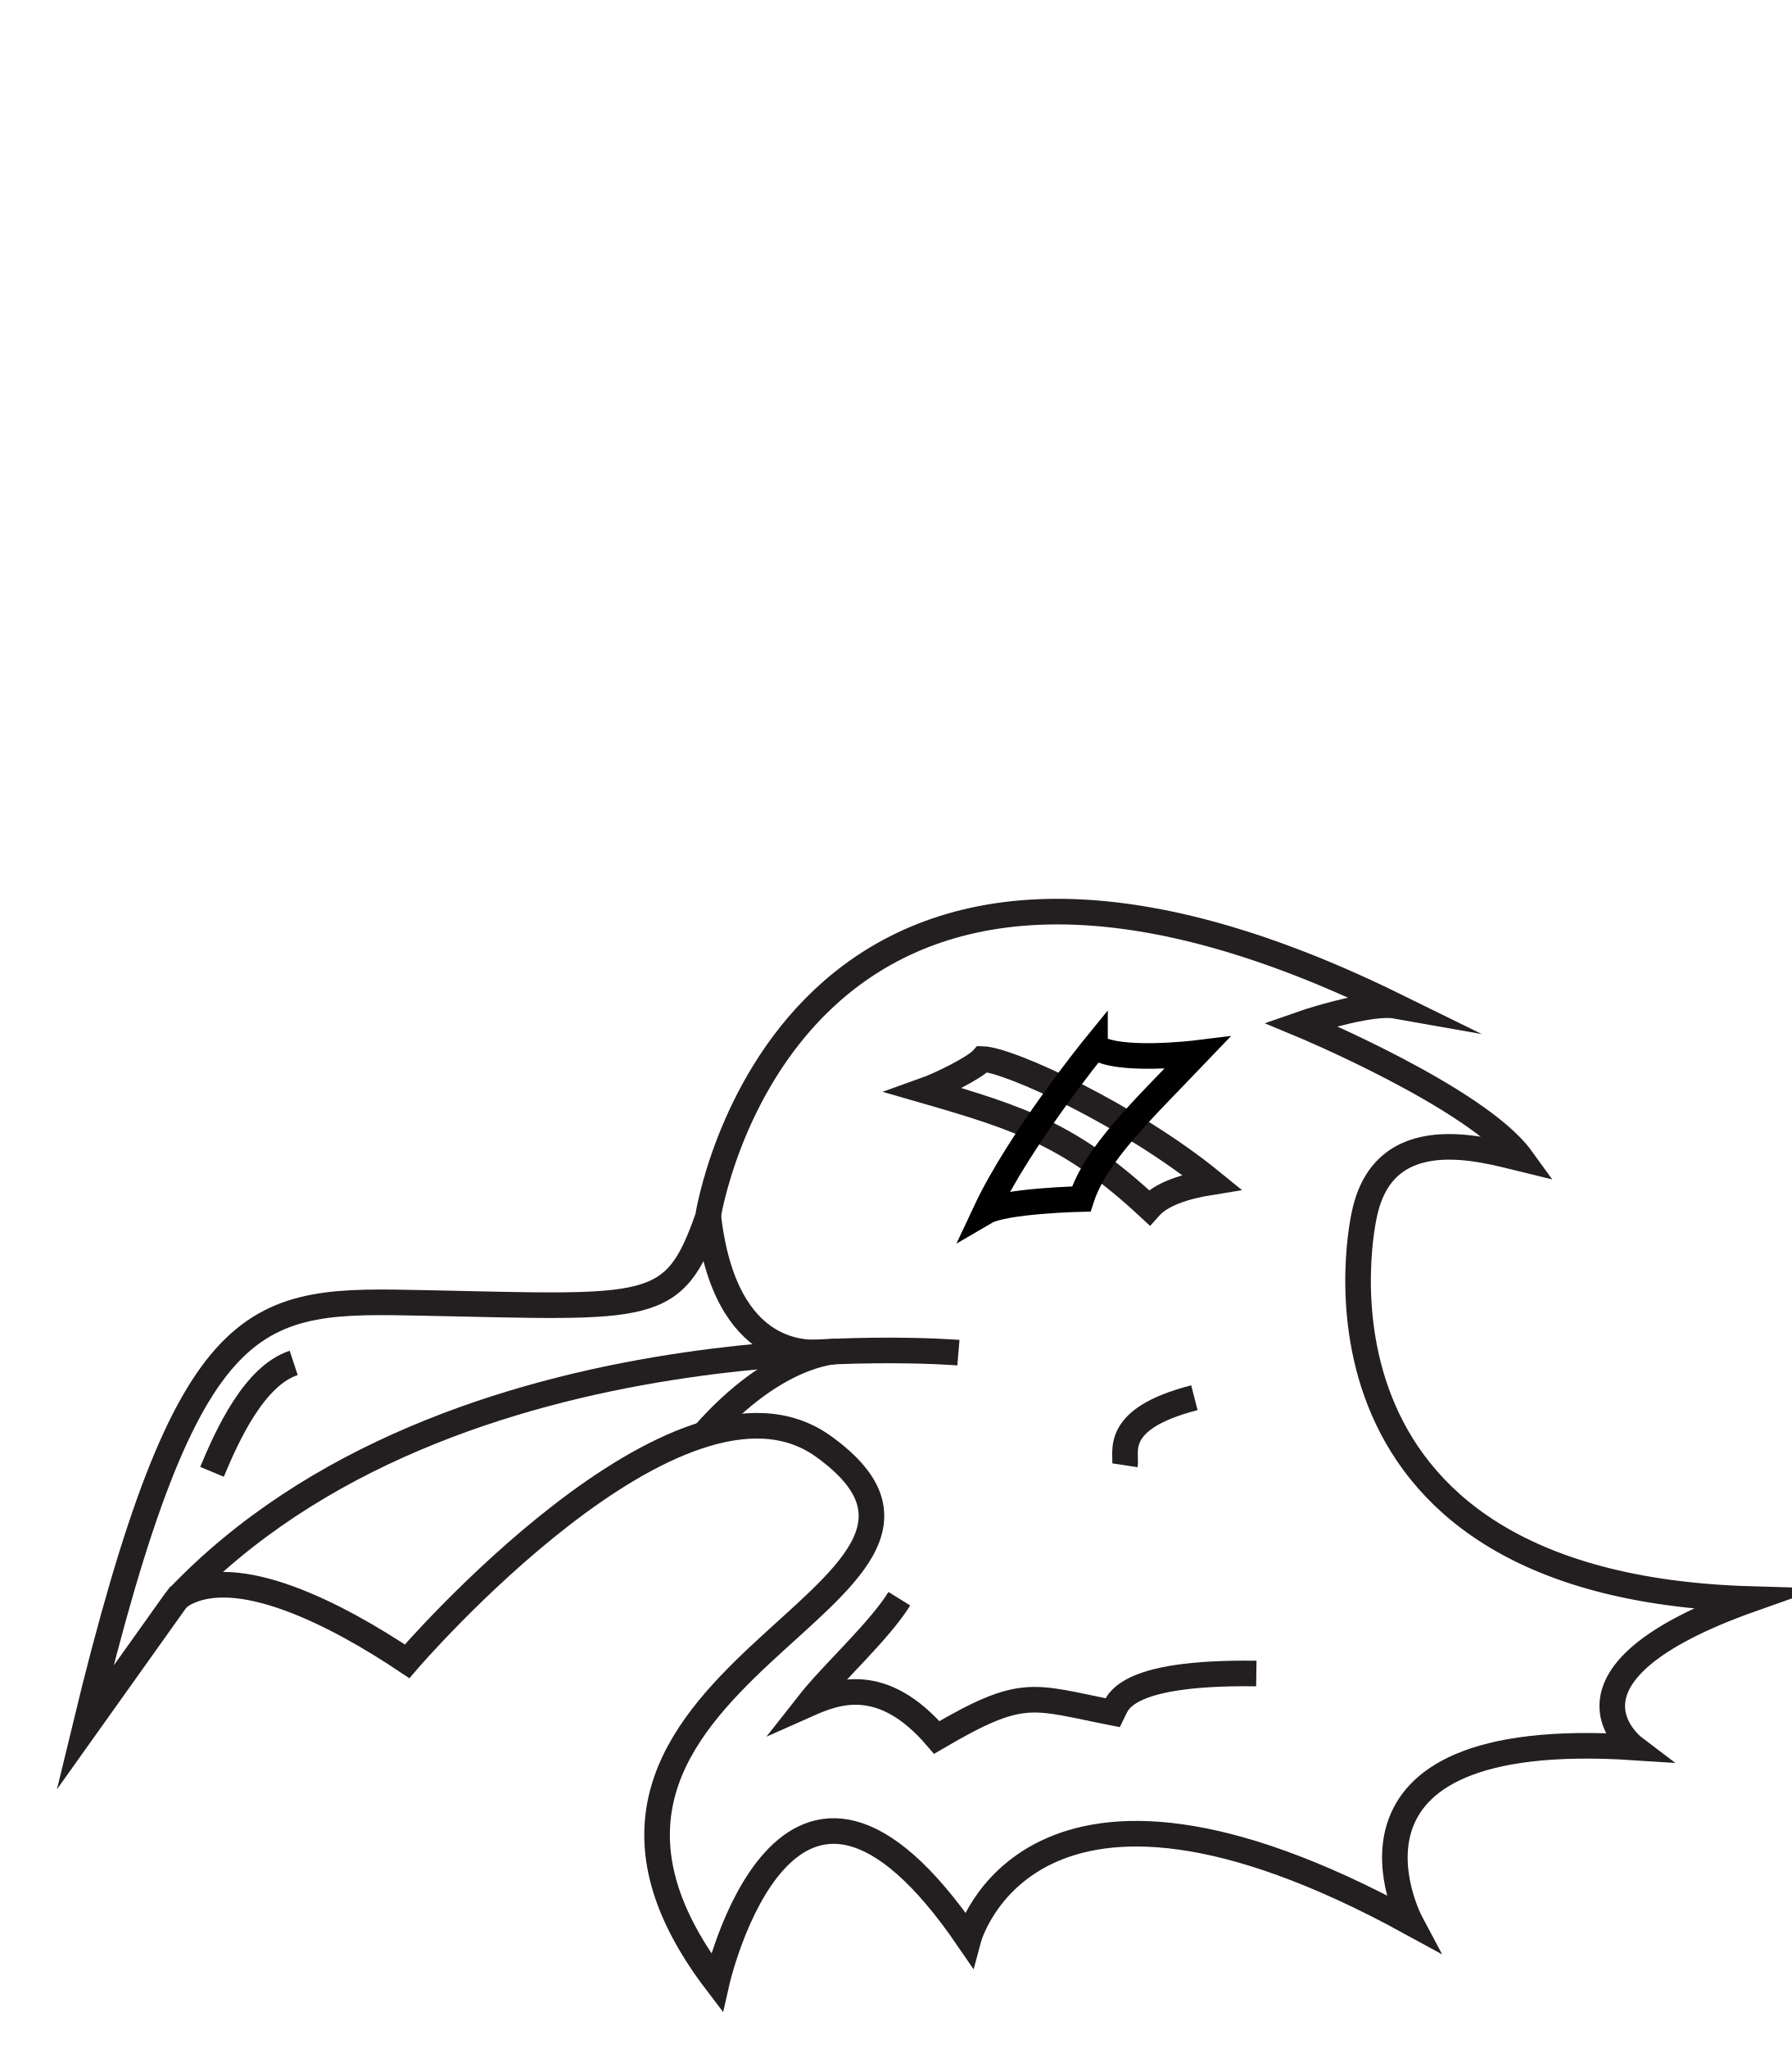
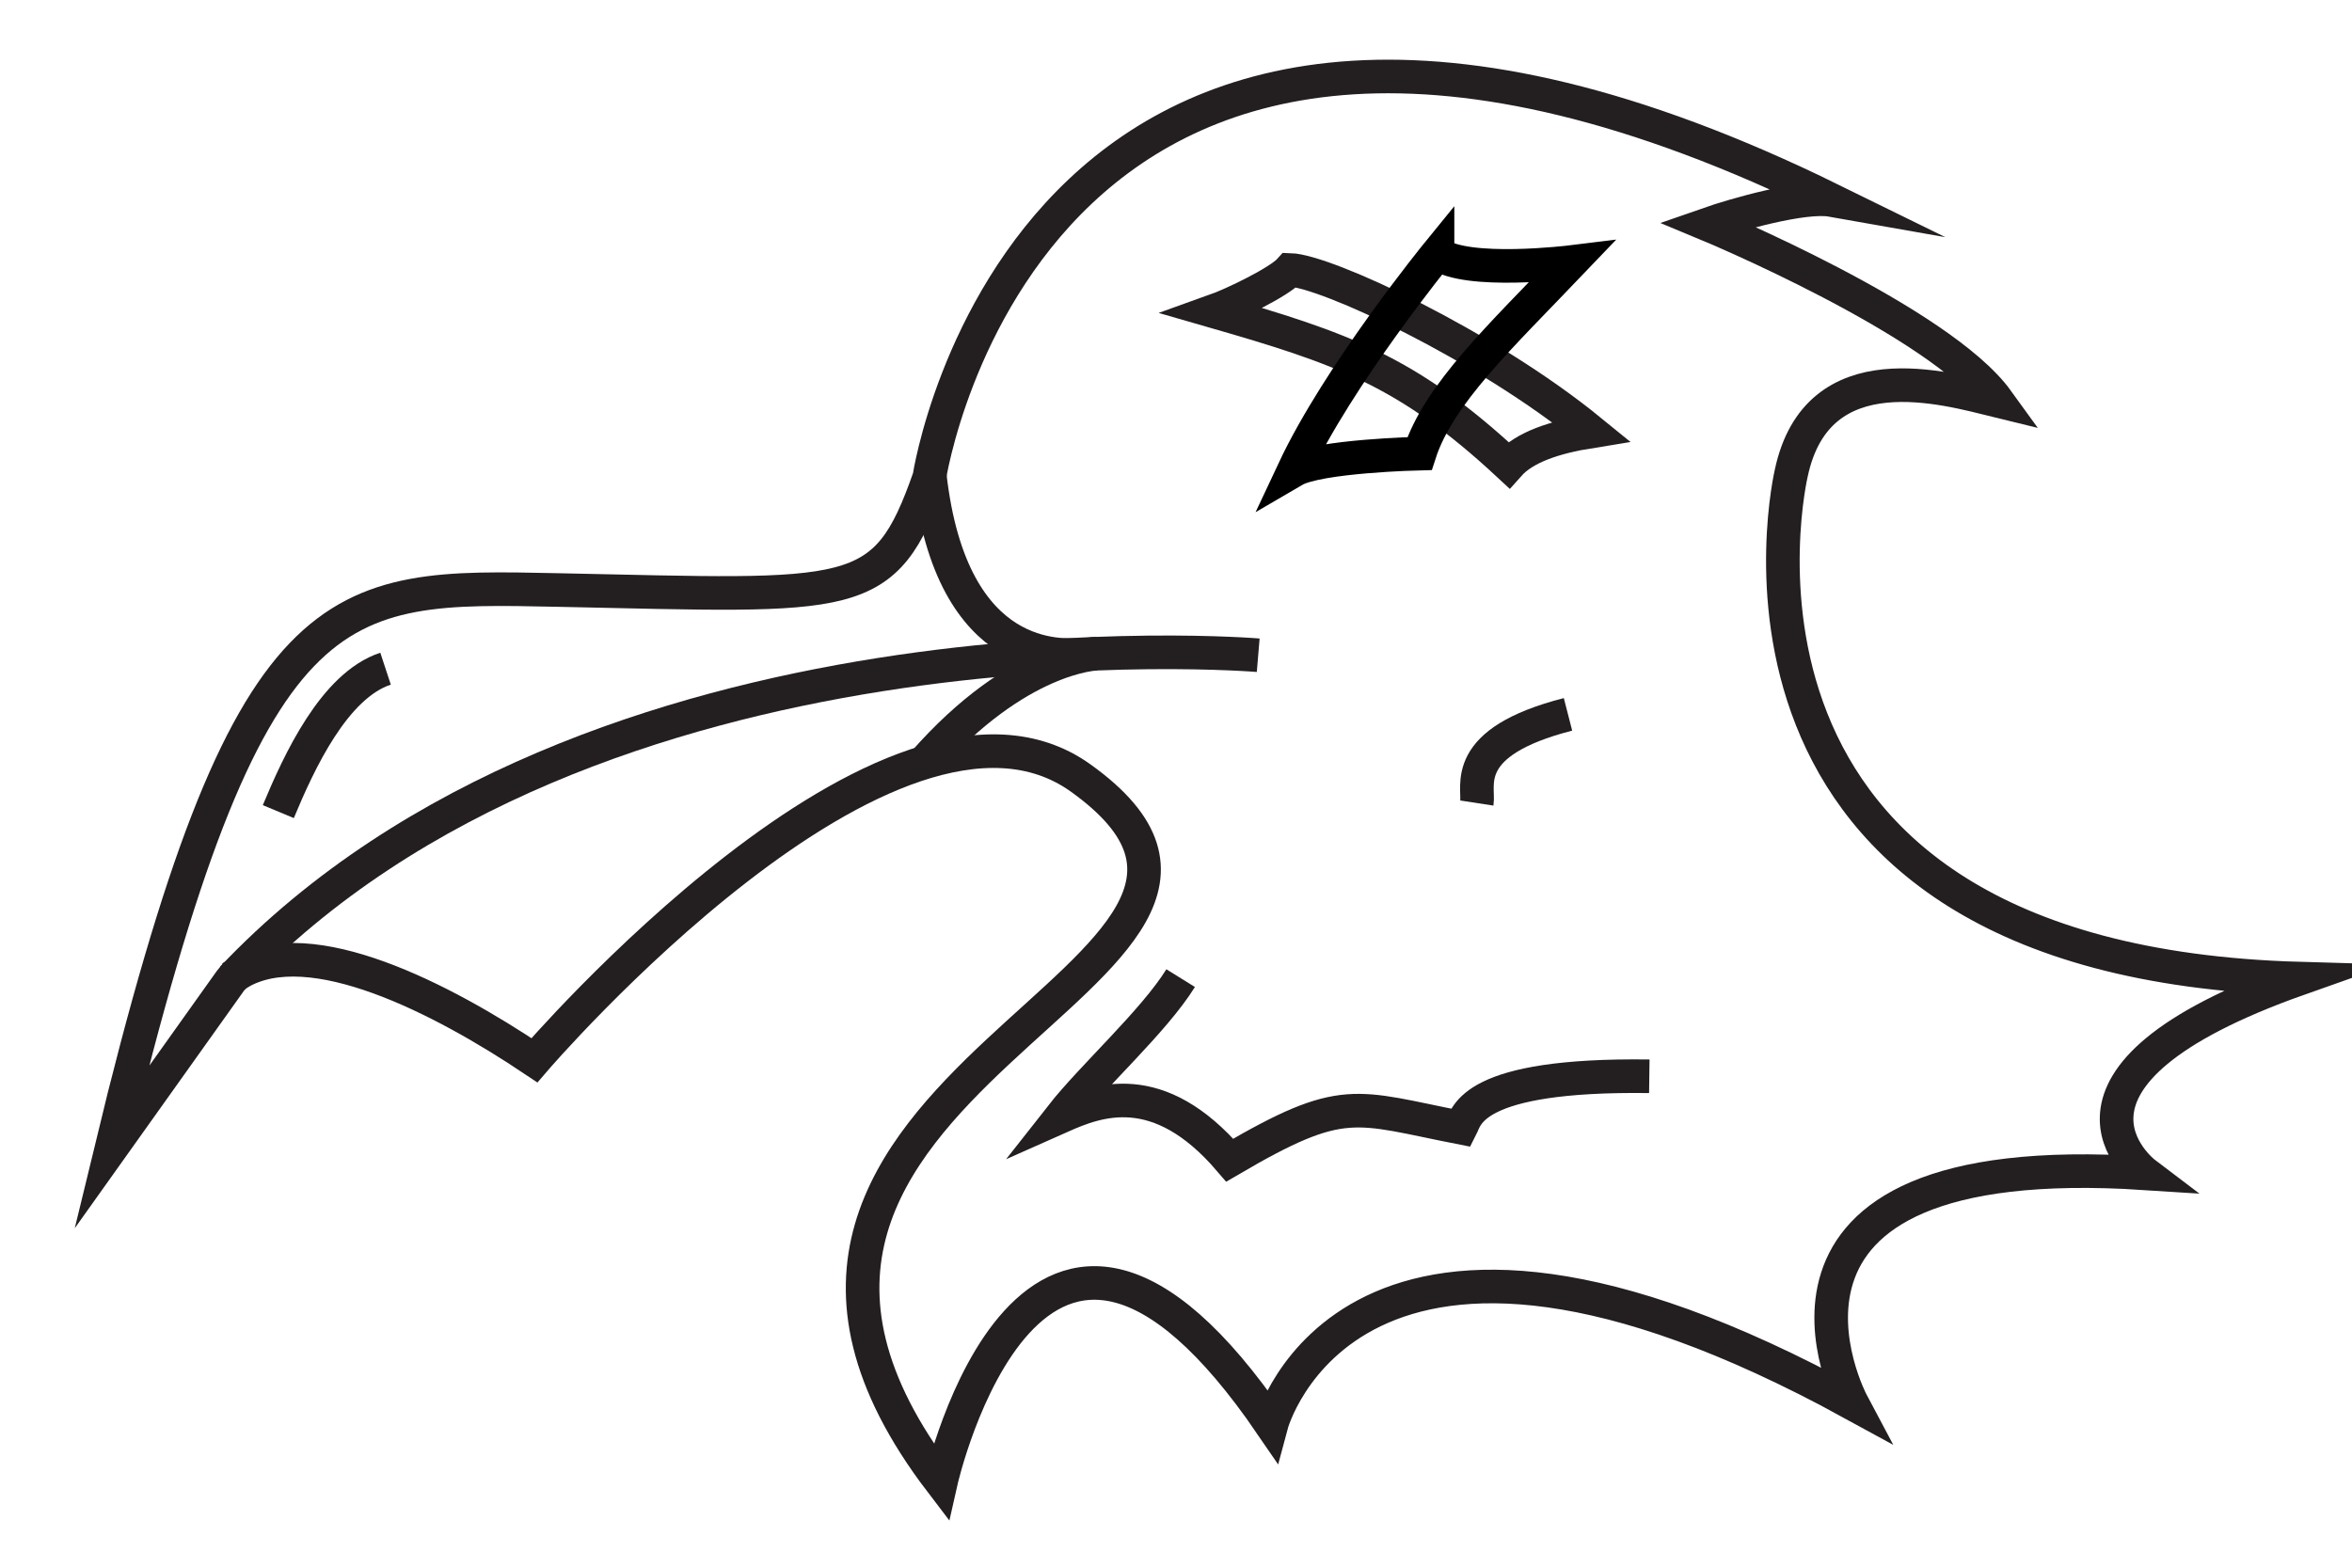
- <svg xmlns="http://www.w3.org/2000/svg" id="LOGO_OUTLINE" data-name="LOGO OUTLINE" viewBox="0 0 420 480">
+ <svg xmlns="http://www.w3.org/2000/svg" id="LOGO_OUTLINE" data-name="LOGO OUTLINE" viewBox="0 200 420 280">
  <defs>
    <style>
            .cls-1 {
            stroke: #000;
            }

            .cls-1, .cls-2 {
            fill: none;
            stroke-miterlimit: 10;
            stroke-width: 6px;
            }

            .cls-2 {
            stroke: #231f20;
            }
        </style>
  </defs>
  <path class="cls-2" d="M42.7,373.77c12.76-7.54,36.23,4.54,52.73,15.6,0,0,63.91-74.51,97.55-50.41,48.94,35.06-80.09,53.45-24.96,125.69,0,0,16.36-72.59,59.01-10.18,0,0,14.11-52.89,103.69-3.86,0,0-24.52-46.05,52.27-41.06,0,0-22.48-17.03,27.62-34.76-111.33-3.21-90.74-90.3-90.74-90.3,4.68-22,27.65-15.15,36.82-12.91-10.31-14.27-51.8-31.51-51.8-31.51,4.83-1.69,17.16-5.23,22.2-4.34-142.91-70.21-161.14,49.54-161.14,49.54-7.95,22.71-13.13,21.21-66.31,20.11-40.1-.83-55.27-1.6-79.73,99.61l21.2-29.76c.42-.59.97-1.08,1.59-1.45Z" />
  <path class="cls-2" d="M166.02,284.85c3.9,34.71,24.45,31.98,26.41,32.18" />
  <path class="cls-2" d="M224.68,317.03s-119.06-9.99-183.23,57.71" />
  <path class="cls-2" d="M164.98,336.21c16.85-19.18,30.89-19.46,30.89-19.46" />
  <path class="cls-2" d="M210.83,374.7c-4.79,7.72-15.75,17.55-21.36,24.7,6.55-2.91,17.36-7.09,30.13,7.81,20.34-11.91,22.21-9.53,41.28-5.79,1.04-2.02,1.72-9.62,33.64-9.19" />
  <path class="cls-2" d="M263.72,343.43c.47-3.06-3.12-10.86,16.28-15.84" />
  <path class="cls-2" d="M284.09,277.04c-19.11-15.59-47.42-28.65-53.74-28.83-1.91,2.15-10.09,6.11-13.66,7.38,22.87,6.59,34.57,10.58,52.72,27.45,2.79-3.14,8.06-4.94,14.68-6Z" />
  <path class="cls-2" d="M68.85,319.43c-9.17,3.02-15.44,16.62-19.15,25.53" />
  <path class="cls-1" d="M256.7,245.26s-17.68,21.7-25.68,38.76c4.43-2.59,22.47-3.01,22.47-3.01,3.42-10.62,14.47-20.94,27.15-34.21,0,0-18.79,2.32-23.94-1.53Z" />
</svg>
